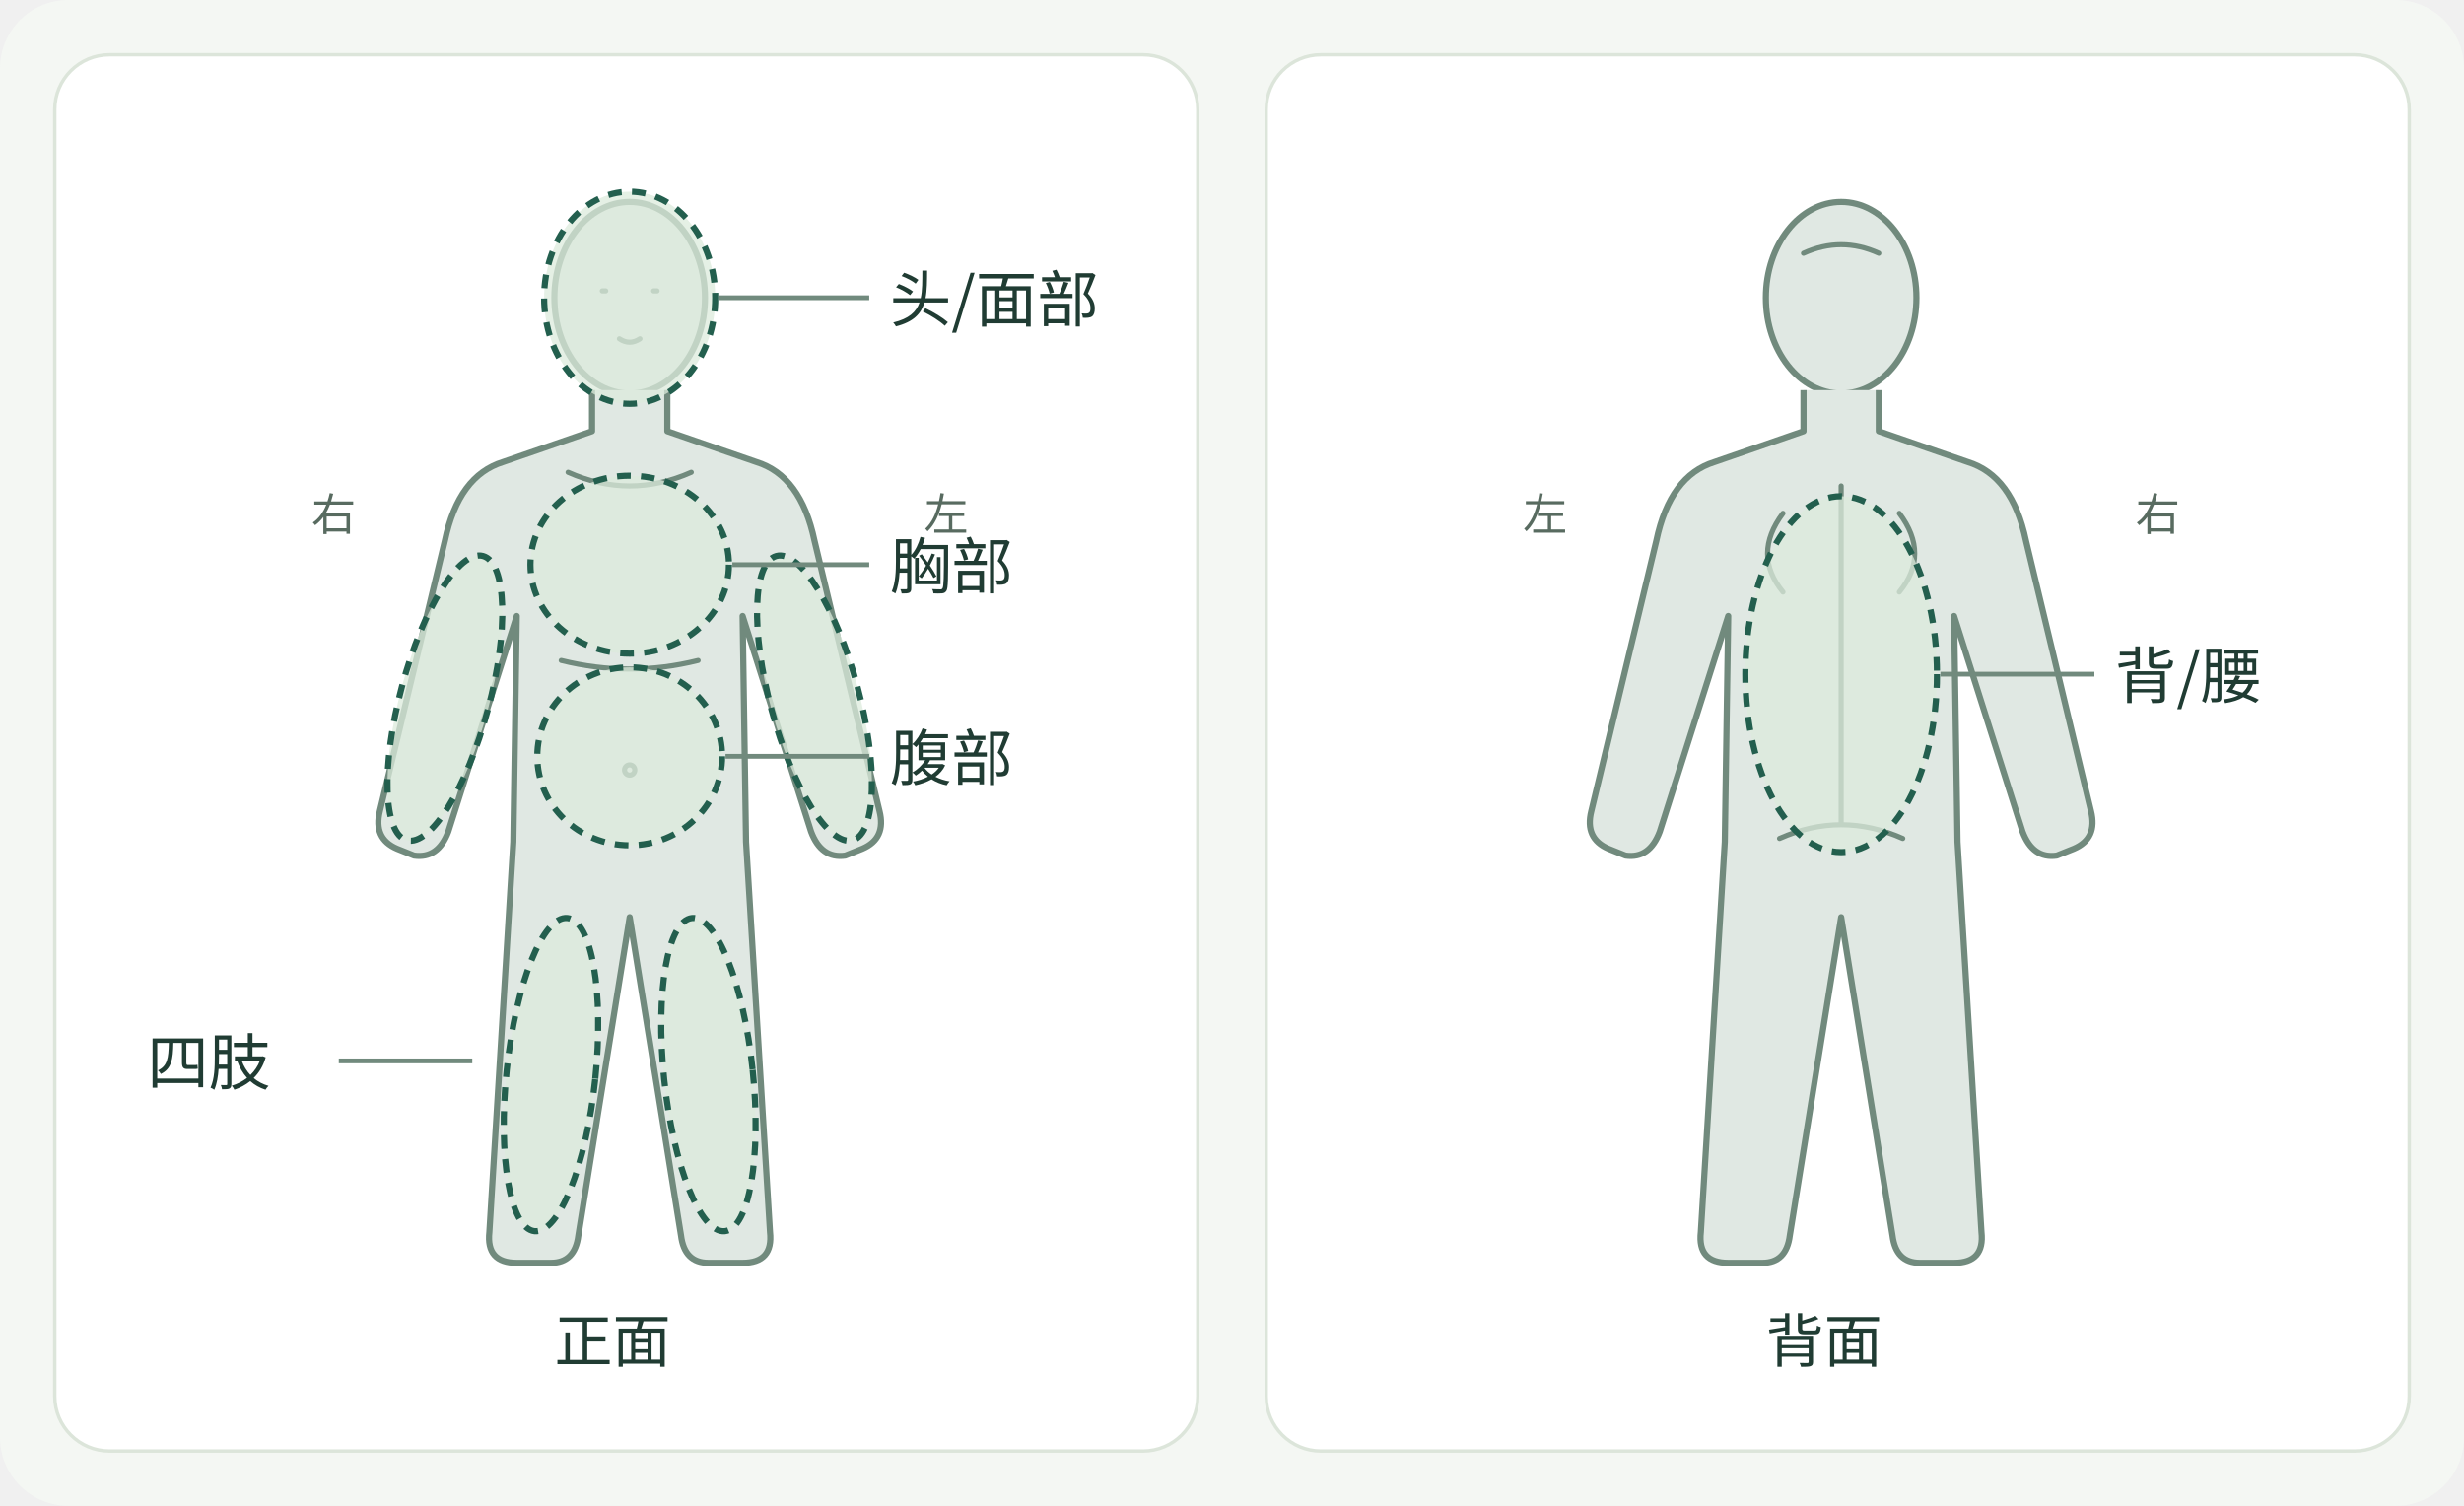
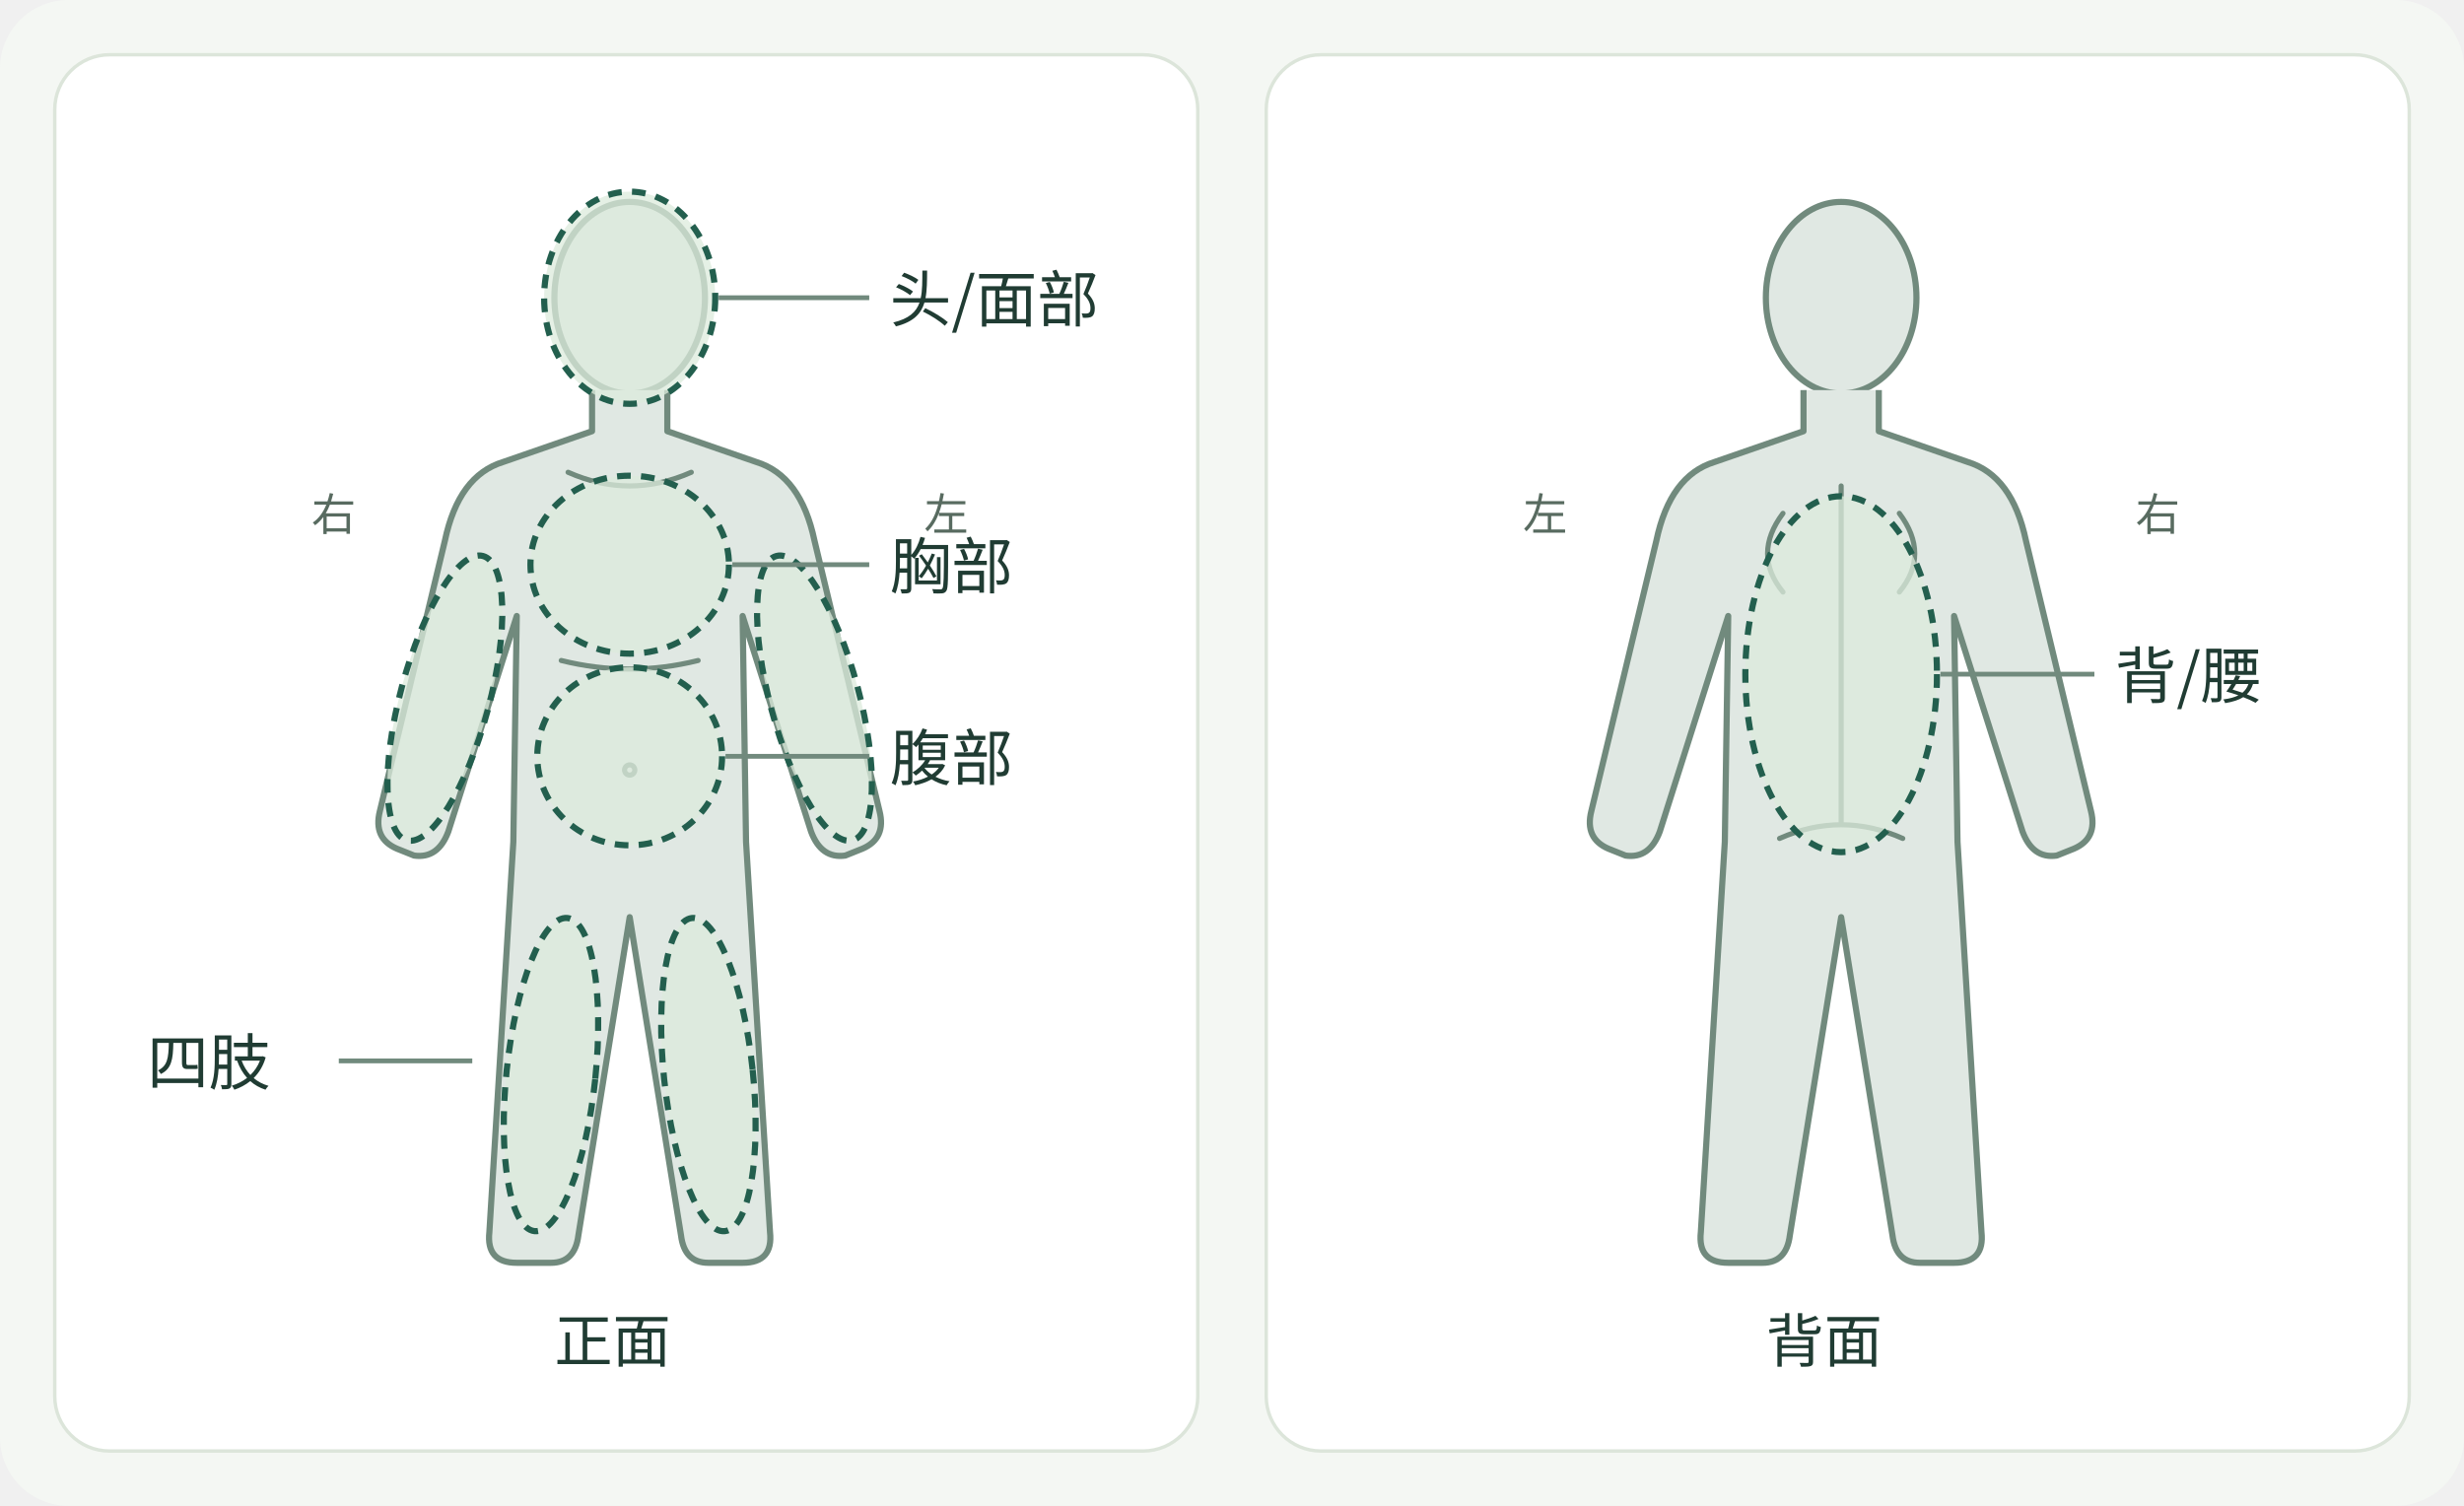
<svg xmlns="http://www.w3.org/2000/svg" viewBox="0 0 720 440" role="img" aria-labelledby="title desc">
  <defs>
    <g id="person" fill="#e0e8e3" stroke="#718a7d" stroke-width="1.8" stroke-linejoin="round">
      <ellipse cx="114" cy="45" rx="22" ry="28" />
      <path d="M103 72v12l-26 9q-13 4-17 23L41 195q-2 8 5 11l5 2q7 1 10-7l20-63-1 66-7 114q-1 9 8 9h10q7 0 8-8l15-93 15 93q1 8 8 8h10q9 0 8-9l-7-114-1-66 20 63q3 8 10 7l5-2q7-3 5-11l-19-79q-4-19-17-23l-26-9V72" />
    </g>
    <path id="label-glyph-5934" d="M537 165C673 99 812 10 893 -66L943 -8C860 65 716 154 577 219ZM192 741C273 711 372 659 420 618L464 679C414 719 313 767 233 795ZM102 559C183 527 281 472 329 431L377 490C327 531 227 582 147 612ZM57 382V311H483C429 158 313 49 56 -13C72 -30 92 -58 100 -76C384 -4 508 128 563 311H946V382H580C605 511 605 661 606 830H529C528 656 530 507 502 382Z" />
    <path id="label-glyph-2f" d="M11 -179H78L377 794H311Z" />
    <path id="label-glyph-9762" d="M389 334H601V221H389ZM389 395V506H601V395ZM389 160H601V43H389ZM58 774V702H444C437 661 426 614 416 576H104V-80H176V-27H820V-80H896V576H493L532 702H945V774ZM176 43V506H320V43ZM820 43H670V506H820Z" />
    <path id="label-glyph-90e8" d="M141 628C168 574 195 502 204 455L272 475C263 521 236 591 206 645ZM627 787V-78H694V718H855C828 639 789 533 751 448C841 358 866 284 866 222C867 187 860 155 840 143C829 136 814 133 799 132C779 132 751 132 722 135C734 114 741 83 742 64C771 62 803 62 828 65C852 68 874 74 890 85C923 108 936 156 936 215C936 284 914 363 824 457C867 550 913 664 948 757L897 790L885 787ZM247 826C262 794 278 755 289 722H80V654H552V722H366C355 756 334 806 314 844ZM433 648C417 591 387 508 360 452H51V383H575V452H433C458 504 485 572 508 631ZM109 291V-73H180V-26H454V-66H529V291ZM180 42V223H454V42Z" />
    <path id="label-glyph-80f8" d="M499 840C468 728 417 620 349 548V803H100V444C100 297 95 96 32 -46C49 -52 78 -68 91 -79C133 16 151 141 159 259H282V8C282 -6 277 -10 265 -10C254 -11 215 -11 172 -10C182 -29 190 -61 193 -79C256 -80 293 -78 318 -66C341 -54 349 -31 349 7V524C366 512 386 495 396 485C434 527 470 581 501 641H879C879 192 876 33 855 3C845 -10 837 -13 819 -12C799 -12 745 -12 687 -8C700 -28 708 -57 709 -77C759 -79 814 -81 847 -77C879 -74 899 -66 919 -36C948 8 947 165 947 671C947 680 947 709 947 709H532C548 746 561 785 572 824ZM165 735H282V569H165ZM165 500H282V329H163C165 370 165 409 165 444ZM410 132V71H824V511H766V132H469V500H410ZM475 535C512 486 552 430 589 374C552 308 511 248 470 201C484 193 507 176 518 168C553 212 588 265 622 323C657 267 689 214 710 172L757 200C733 248 694 311 651 376C682 434 710 495 735 555L682 570C663 522 641 473 617 426C585 472 551 517 520 558Z" />
    <path id="label-glyph-8179" d="M535 447H828V377H535ZM535 564H828V495H535ZM532 842C497 744 436 650 367 588V803H103V443C103 295 98 94 31 -47C49 -54 78 -70 92 -82C136 13 155 140 163 259H298V10C298 -4 294 -8 281 -8C268 -9 229 -9 184 -8C194 -28 204 -60 206 -79C271 -79 309 -77 334 -65C359 -53 367 -30 367 9V586C384 575 414 551 427 537C440 550 453 565 466 581V325H574C527 246 450 174 368 127C384 115 411 90 422 76C456 98 491 126 524 157C551 121 583 88 620 59C546 21 461 -6 377 -21C390 -36 407 -63 413 -81C506 -61 598 -29 679 16C750 -29 833 -63 923 -81C933 -62 954 -32 970 -16C888 -3 810 23 742 57C809 106 864 167 899 243L853 265L839 262H615C629 282 642 302 653 323L646 325H899V616H493C509 637 523 660 537 683H945V748H573C585 772 596 797 605 822ZM169 735H298V569H169ZM169 500H298V329H167C169 369 169 408 169 443ZM565 199 570 204H796C767 162 727 125 680 94C633 125 594 161 565 199Z" />
    <path id="label-glyph-56db" d="M88 753V-47H164V29H832V-39H909V753ZM164 102V681H352C347 435 329 307 176 235C192 222 214 194 222 176C395 261 420 410 425 681H565V367C565 289 582 257 652 257C668 257 741 257 761 257C784 257 810 258 822 262C820 280 818 306 816 326C803 322 775 321 759 321C742 321 677 321 661 321C640 321 636 333 636 365V681H832V102Z" />
    <path id="label-glyph-80a2" d="M634 840V683H408V613H634V462H424V393H460C498 284 552 190 622 113C547 55 462 13 374 -13C389 -29 407 -60 416 -79C508 -48 596 -2 674 61C743 -1 825 -48 921 -79C932 -60 953 -31 970 -16C877 10 796 54 729 110C816 196 885 307 924 446L877 465L864 462H710V613H951V683H710V840ZM534 393H831C796 302 742 224 676 160C614 226 567 304 534 393ZM98 803V444C98 296 94 96 29 -46C47 -52 77 -69 90 -80C132 15 152 140 160 259H300V13C300 1 297 -3 284 -4C273 -4 236 -5 196 -3C205 -22 214 -53 216 -72C276 -72 313 -71 336 -59C360 -46 367 -25 367 13V803ZM166 735H300V569H166ZM166 500H300V329H164C165 370 166 409 166 444Z" />
    <path id="label-glyph-80cc" d="M735 378V293H273V378ZM198 436V-80H273V93H735V4C735 -10 729 -15 713 -16C697 -16 638 -16 580 -14C590 -33 601 -61 605 -81C685 -81 737 -80 769 -69C800 -58 811 -38 811 3V436ZM273 238H735V148H273ZM330 841V753H79V692H330V602C225 584 125 568 54 558L66 493L330 543V469H404V841ZM550 840V576C550 499 574 478 670 478C689 478 819 478 840 478C914 478 936 504 945 602C924 606 894 617 878 628C874 555 867 543 833 543C805 543 698 543 678 543C633 543 625 548 625 576V654C721 676 828 708 905 741L852 795C798 768 709 738 625 714V840Z" />
    <path id="label-glyph-8170" d="M91 803V444C91 297 86 96 22 -46C38 -51 66 -67 79 -78C121 17 140 141 148 259H273V16C273 3 269 -1 257 -2C245 -2 206 -3 162 -1C171 -19 179 -50 182 -67C245 -68 282 -66 306 -55C329 -43 337 -21 337 15V803ZM154 735H273V569H154ZM154 500H273V329H152C154 370 154 409 154 444ZM399 640V378H901V640H762V722H932V789H373V722H548V640ZM610 722H698V640H610ZM775 229C754 171 723 125 678 88C626 106 572 123 518 139C536 165 556 196 575 229ZM417 107C484 89 550 68 613 46C550 14 470 -8 367 -21C379 -35 391 -62 397 -81C523 -60 619 -30 691 16C770 -14 839 -46 891 -76L943 -25C892 4 825 33 750 62C796 106 828 161 849 229H940V294H611C622 315 632 337 641 357L569 370C559 346 547 320 534 294H375V229H498C471 184 443 140 417 107ZM460 576H552V442H460ZM609 576H698V442H609ZM757 576H838V442H757Z" />
    <path id="label-glyph-6b63" d="M188 510V38H52V-35H950V38H565V353H878V426H565V693H917V767H90V693H486V38H265V510Z" />
    <path id="label-glyph-53f3" d="M412 840C399 778 382 715 361 653H65V580H334C270 420 174 274 31 177C47 162 70 135 82 117C155 169 216 232 268 303V-81H343V-25H788V-76H866V386H323C359 447 390 512 416 580H939V653H442C460 710 476 767 490 825ZM343 48V313H788V48Z" />
    <path id="label-glyph-5de6" d="M370 840C361 781 350 720 336 659H67V587H319C265 377 177 174 28 39C44 25 67 -3 79 -20C196 89 277 233 336 390V323H560V22H232V-51H949V22H636V323H904V395H338C361 457 380 522 397 587H930V659H414C427 716 438 773 448 829Z" />
  </defs>
  <rect width="720" height="440" rx="20" fill="#f4f7f3" />
  <rect x="16" y="16" width="334" height="408" rx="16" fill="#fff" stroke="#dce5da" />
  <rect x="370" y="16" width="334" height="408" rx="16" fill="#fff" stroke="#dce5da" />
  <g transform="translate(70 42)">
    <use href="#person" />
    <g fill="none" stroke="#718a7d" stroke-width="1.5" stroke-linecap="round">
-       <path d="M106 43h1m14 0h1m-11 14q3 2 6 0M96 96q18 8 36 0M94 151q20 5 40 0" />
+       <path d="M96 96q18 8 36 0M94 151q20 5 40 0" />
      <circle cx="114" cy="183" r="1.5" />
    </g>
    <g fill="#dcebdc" fill-opacity=".75" stroke="#235f4e" stroke-width="1.8" stroke-dasharray="4 3">
      <ellipse cx="114" cy="45" rx="25" ry="31" />
      <ellipse cx="114" cy="123" rx="29" ry="26" />
      <ellipse cx="114" cy="179" rx="27" ry="26" />
      <ellipse cx="60" cy="162" rx="13" ry="43" transform="rotate(15 60 162)" />
      <ellipse cx="168" cy="162" rx="13" ry="43" transform="rotate(-15 168 162)" />
      <ellipse cx="91" cy="272" rx="13" ry="46" transform="rotate(6 91 272)" />
      <ellipse cx="137" cy="272" rx="13" ry="46" transform="rotate(-6 137 272)" />
    </g>
  </g>
  <g transform="translate(424 42)">
    <use href="#person" />
    <g fill="none" stroke="#718a7d" stroke-width="1.5" stroke-linecap="round">
-       <path d="M103 32q11-5 22 0M97 108q-9 12 0 23m34-23q9 12 0 23M114 100v99M96 203q18-8 36 0" />
+       <path d="M97 108q-9 12 0 23m34-23q9 12 0 23M114 100v99M96 203q18-8 36 0" />
    </g>
    <ellipse cx="114" cy="155" rx="28" ry="52" fill="#dcebdc" fill-opacity=".75" stroke="#235f4e" stroke-width="1.8" stroke-dasharray="4 3" />
  </g>
  <g fill="none" stroke="#718a7d" stroke-width="1.4">
    <path d="M210 87h44M214 165h40M212 221h42M138 310H99M567 197h45" />
  </g>
  <g font-family="Arial,'PingFang SC',sans-serif" font-size="18" fill="#203c33">
    <g aria-label="头/面部" transform="translate(260 94) scale(0.018 -0.018)">
      <use href="#label-glyph-5934" x="0" />
      <use href="#label-glyph-2f" x="1000" />
      <use href="#label-glyph-9762" x="1392" />
      <use href="#label-glyph-90e8" x="2392" />
    </g>
    <g aria-label="胸部" transform="translate(260 172) scale(0.018 -0.018)">
      <use href="#label-glyph-80f8" x="0" />
      <use href="#label-glyph-90e8" x="1000" />
    </g>
    <g aria-label="腹部" transform="translate(260 228) scale(0.018 -0.018)">
      <use href="#label-glyph-8179" x="0" />
      <use href="#label-glyph-90e8" x="1000" />
    </g>
    <g aria-label="四肢" transform="translate(43 317) scale(0.018 -0.018)">
      <use href="#label-glyph-56db" x="0" />
      <use href="#label-glyph-80a2" x="1000" />
    </g>
    <g aria-label="背/腰" transform="translate(618 204) scale(0.018 -0.018)">
      <use href="#label-glyph-80cc" x="0" />
      <use href="#label-glyph-2f" x="1000" />
      <use href="#label-glyph-8170" x="1392" />
    </g>
    <g aria-label="正面" transform="translate(162 398) scale(0.017 -0.017)">
      <use href="#label-glyph-6b63" x="0" />
      <use href="#label-glyph-9762" x="1000" />
    </g>
    <g aria-label="背面" transform="translate(516 398) scale(0.017 -0.017)">
      <use href="#label-glyph-80cc" x="0" />
      <use href="#label-glyph-9762" x="1000" />
    </g>
    <g fill="#586b60" aria-label="右" transform="translate(91 155) scale(0.013 -0.013)">
      <use href="#label-glyph-53f3" x="0" />
    </g>
    <g fill="#586b60" aria-label="左" transform="translate(270 155) scale(0.013 -0.013)">
      <use href="#label-glyph-5de6" x="0" />
    </g>
    <g fill="#586b60" aria-label="左" transform="translate(445 155) scale(0.013 -0.013)">
      <use href="#label-glyph-5de6" x="0" />
    </g>
    <g fill="#586b60" aria-label="右" transform="translate(624 155) scale(0.013 -0.013)">
      <use href="#label-glyph-53f3" x="0" />
    </g>
  </g>
</svg>
